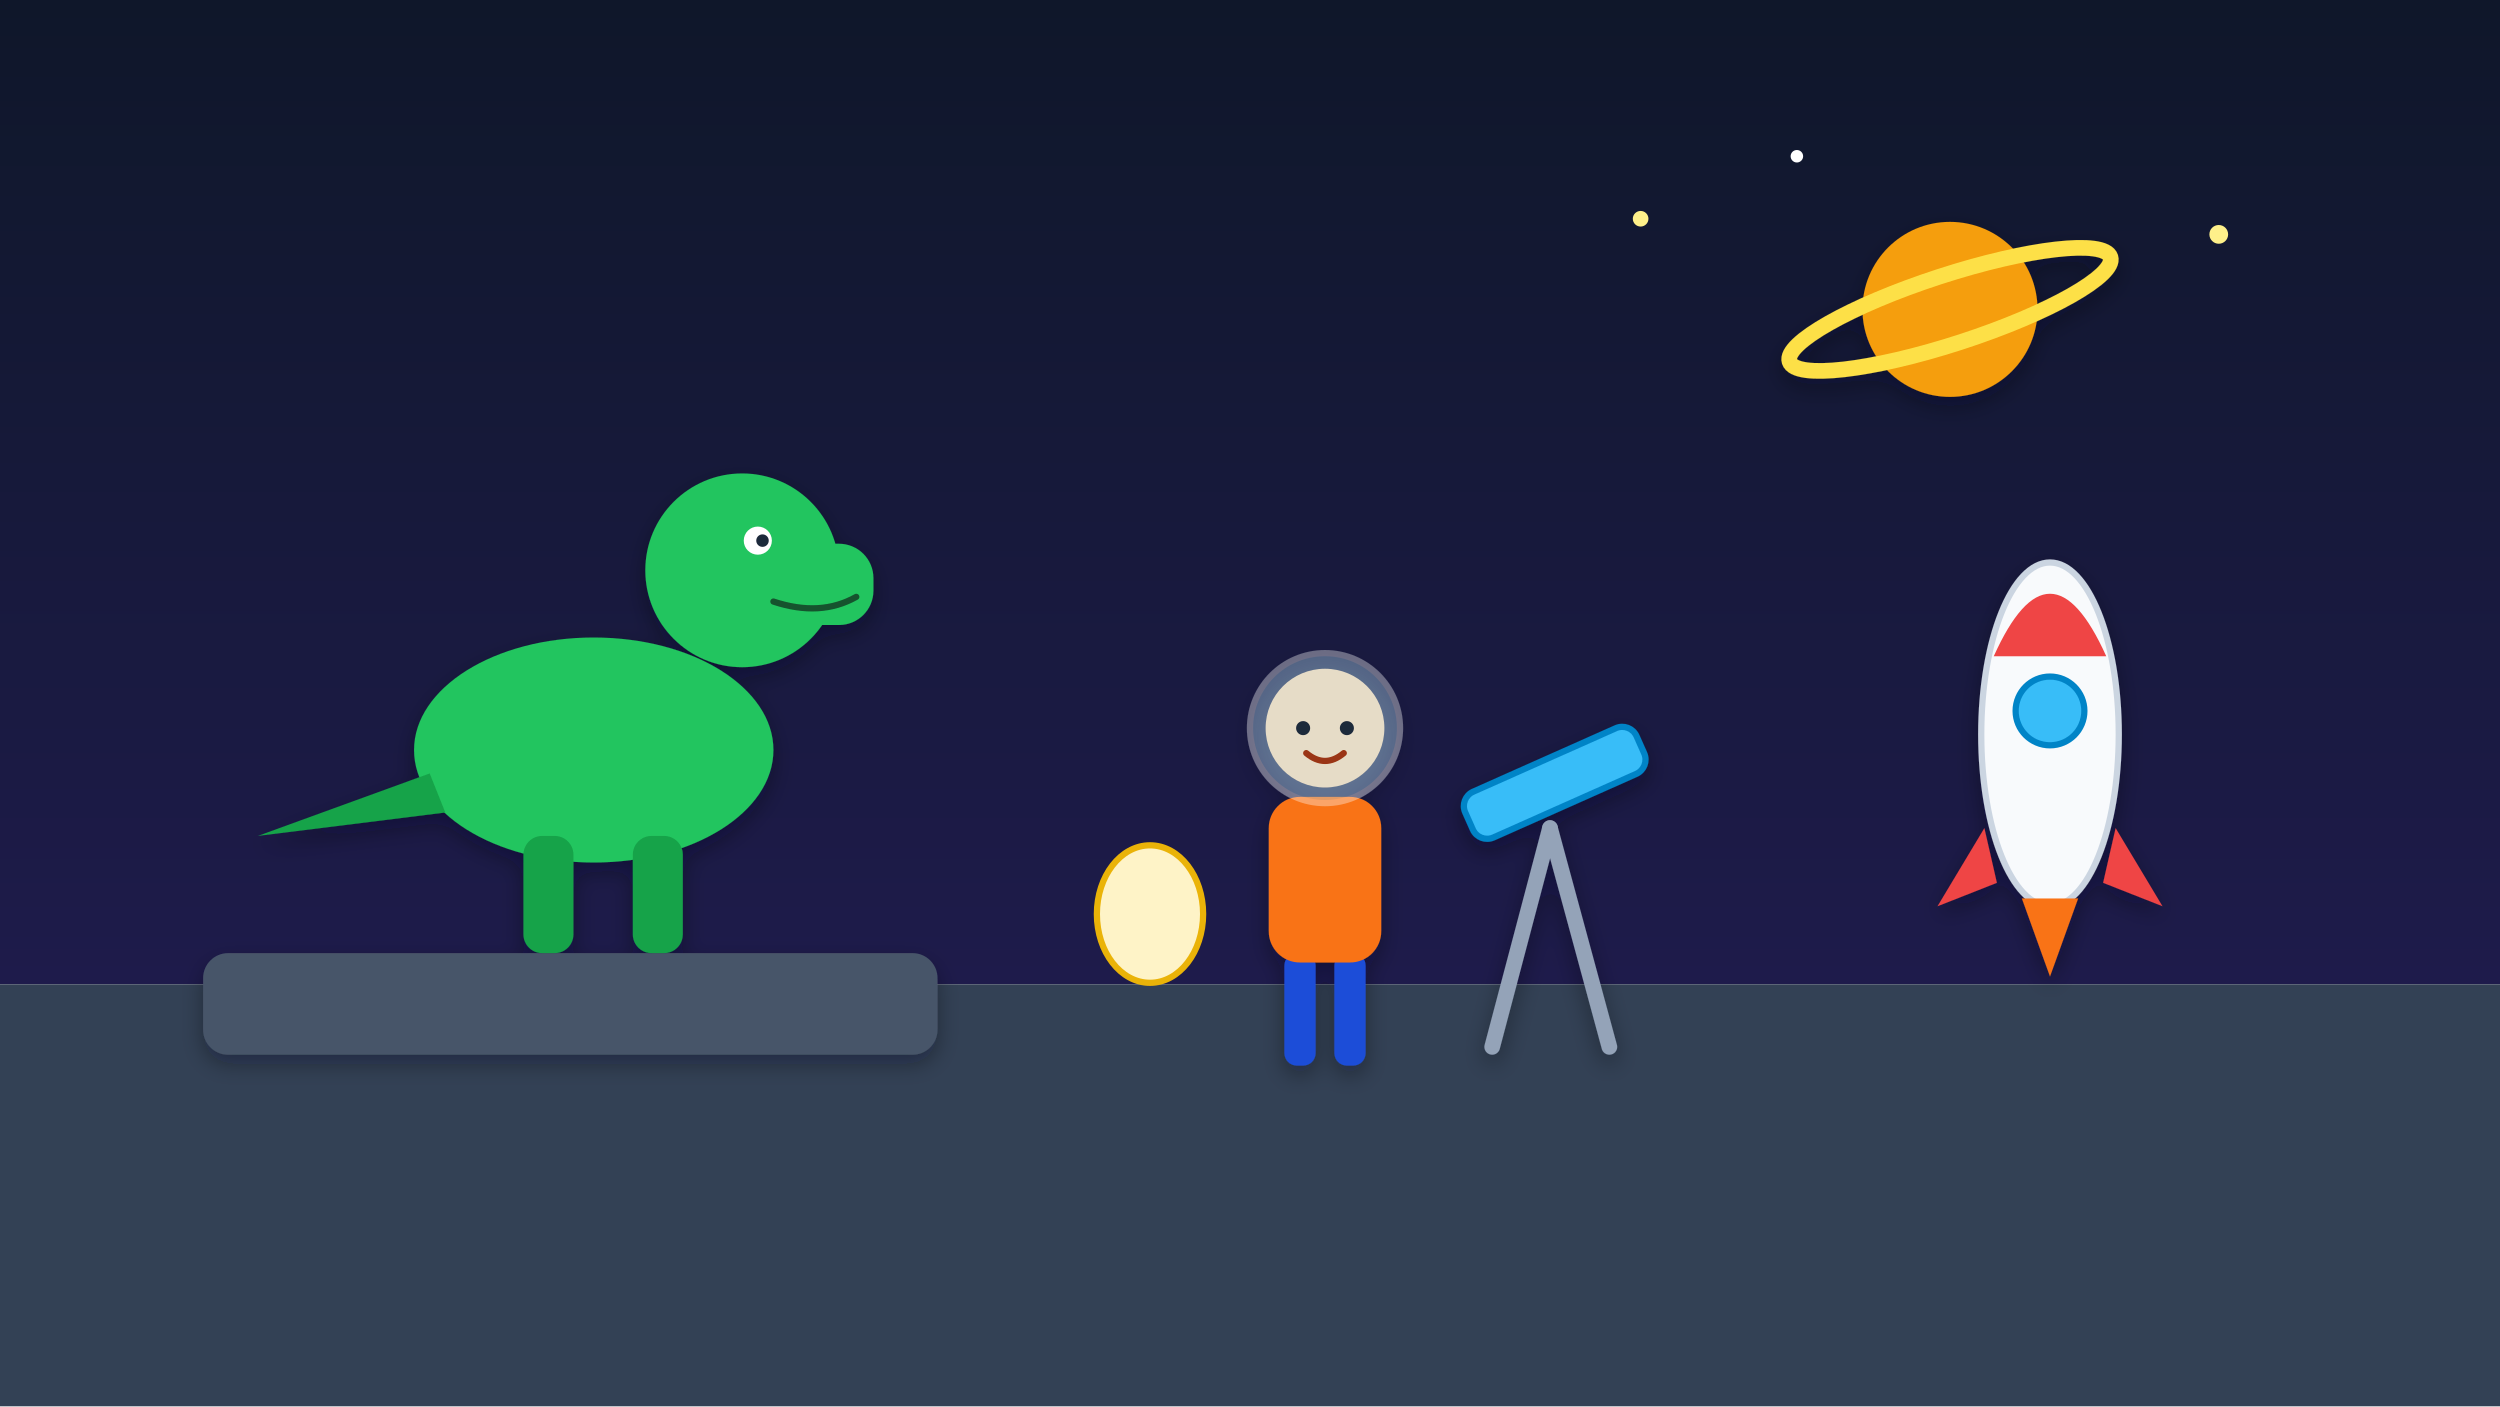
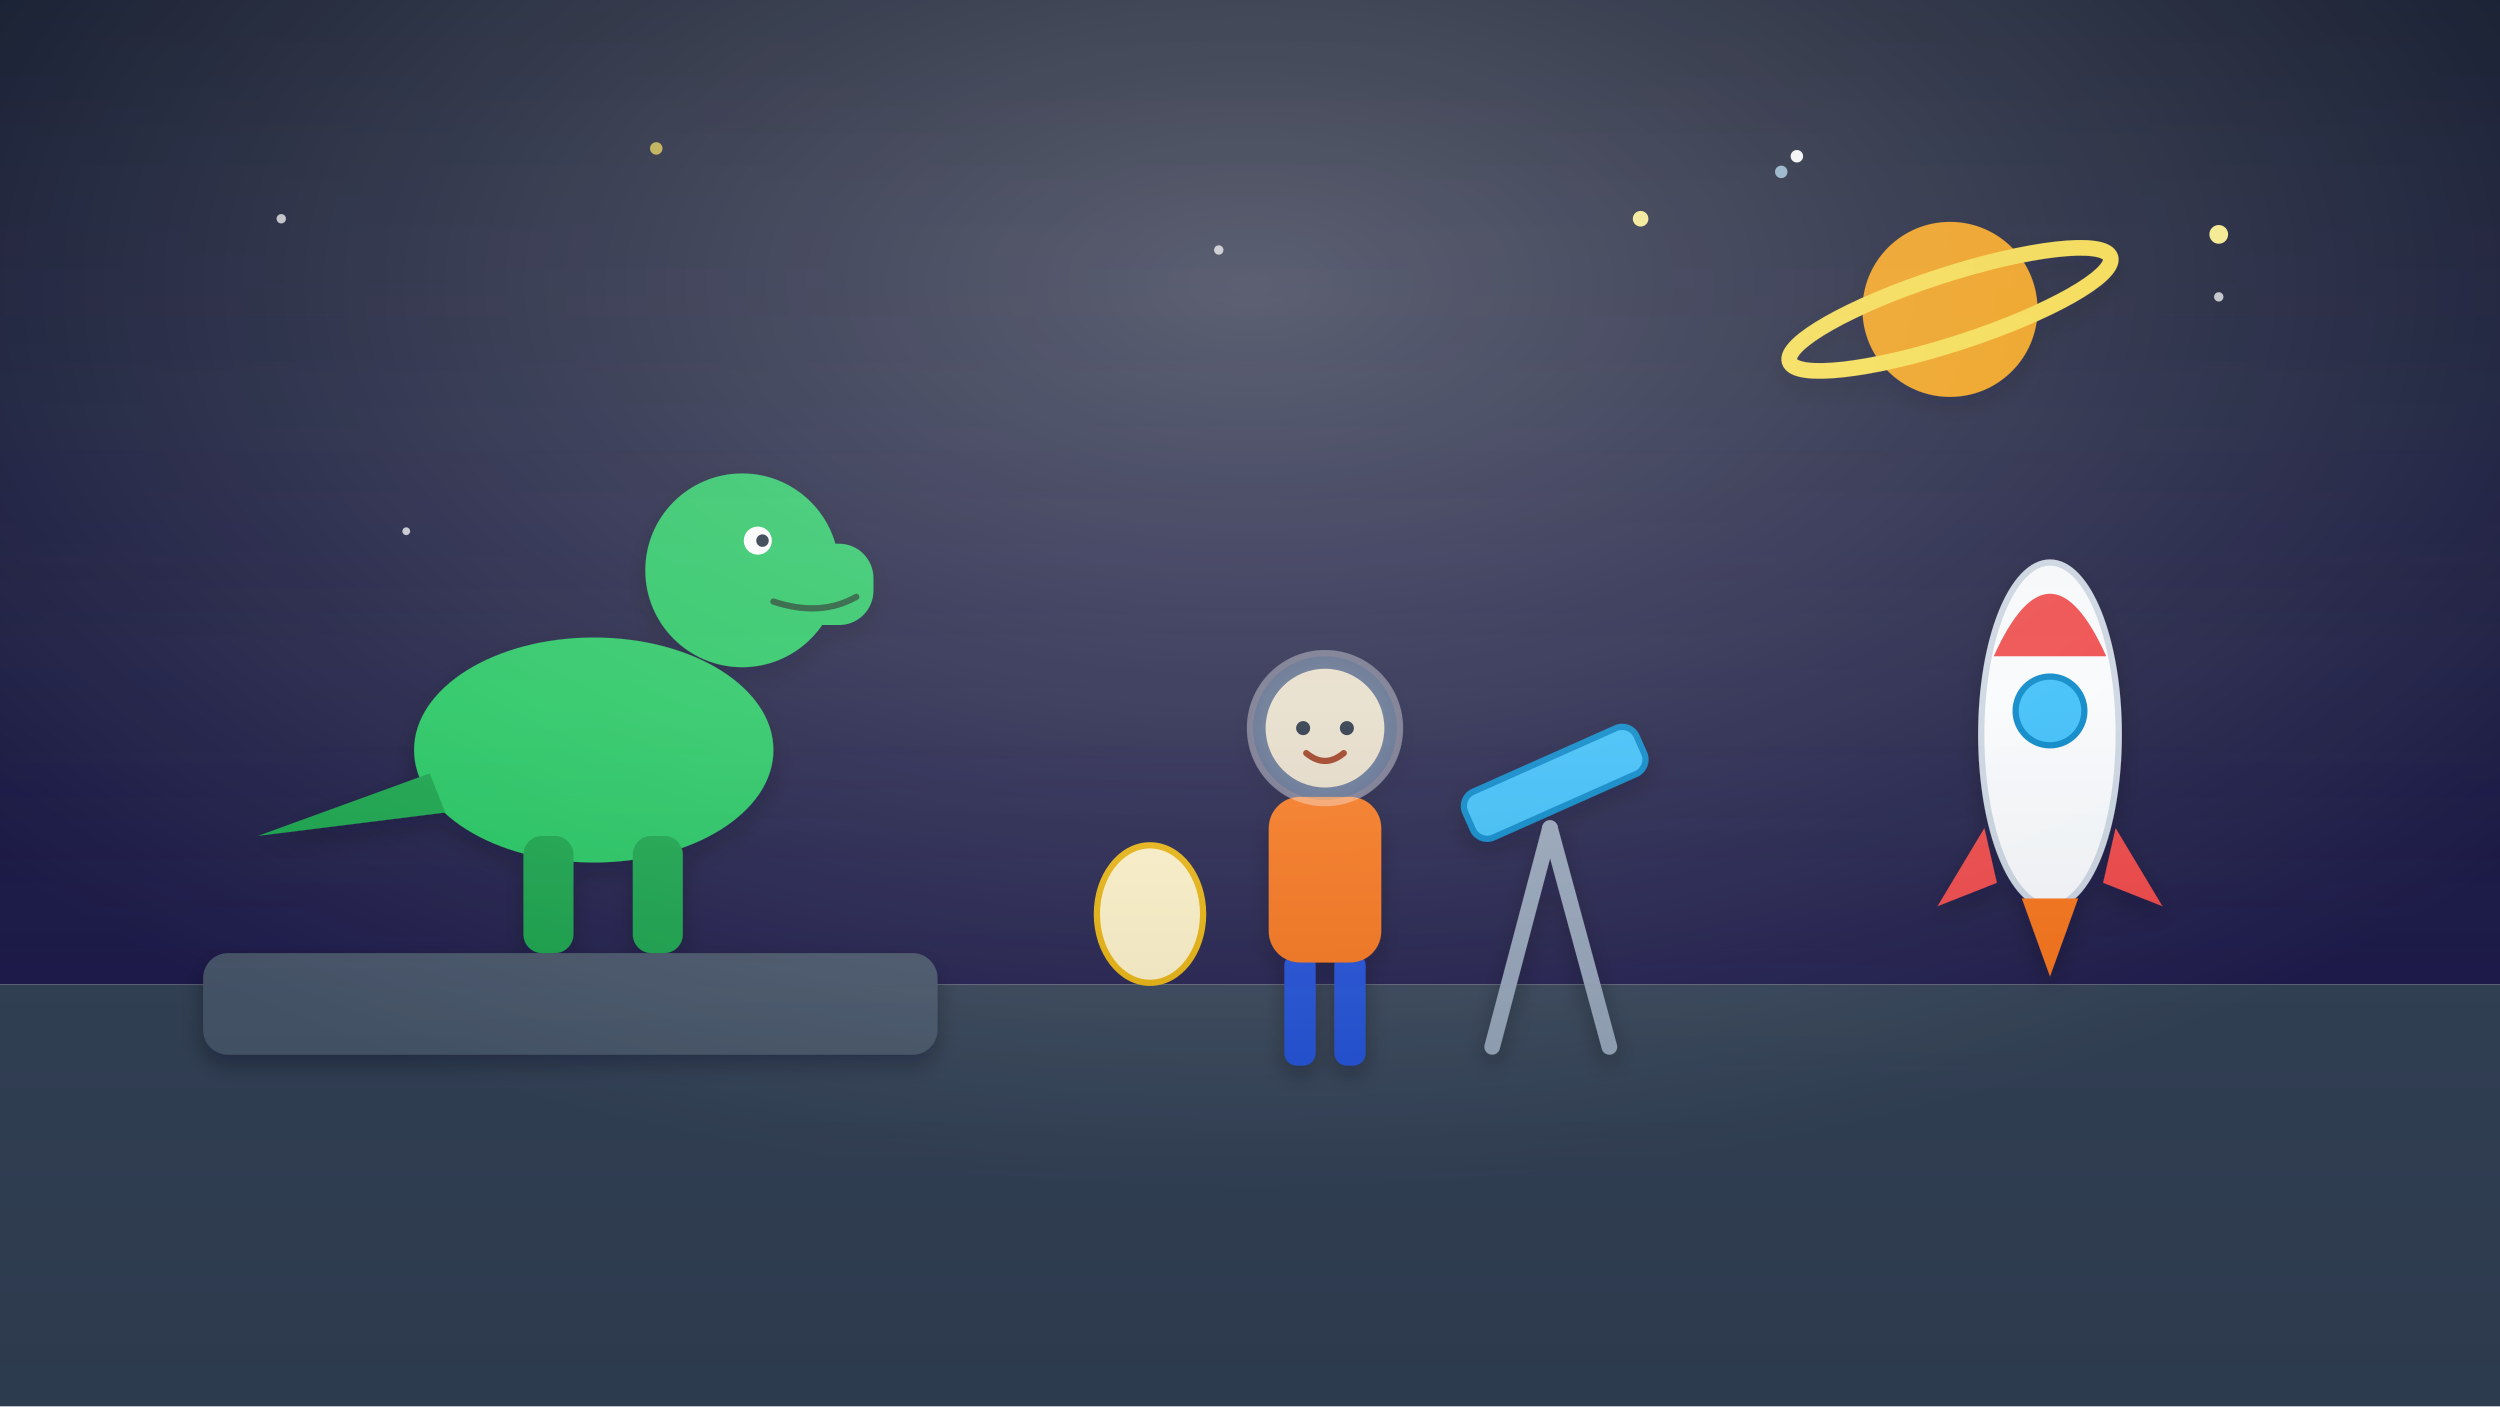
<svg xmlns="http://www.w3.org/2000/svg" viewBox="0 0 1600 900" width="1600" height="900">
  <defs>
    <linearGradient id="musWall" x1="0" y1="0" x2="0" y2="1">
      <stop offset="0%" stop-color="#0f172a" />
      <stop offset="100%" stop-color="#1e1b4b" />
    </linearGradient>
    <filter id="sh11" x="-10%" y="-10%" width="120%" height="120%">
      <feDropShadow dx="0" dy="6" stdDeviation="7" flood-color="#020617" flood-opacity="0.35" />
    </filter>
+     <radialGradient id="sunGlow_scene_dino_space.svg" cx="50%" cy="20%" r="65%">
+       <stop offset="0%" stop-color="#ffffff" stop-opacity="0.32" />
+       <stop offset="100%" stop-color="#ffffff" stop-opacity="0" />
+     </radialGradient>
+     <linearGradient id="vignette_scene_dino_space.svg" x1="0" y1="0" x2="0" y2="1">
+       <stop offset="0%" stop-color="#0f172a" stop-opacity="0.06" />
+       <stop offset="50%" stop-color="#0f172a" stop-opacity="0" />
+       <stop offset="100%" stop-color="#0f172a" stop-opacity="0.16" />
+     </linearGradient>
  </defs>
  <rect width="1600" height="630" fill="url(#musWall)" />
+   <g data-enriched="true" opacity="0.75">
+     <circle cx="180" cy="140" r="3" fill="#fff" />
+     <circle cx="420" cy="95" r="4" fill="#fde047" />
+     <circle cx="780" cy="160" r="3" fill="#fff" />
+     <circle cx="1140" cy="110" r="4" fill="#bae6fd" />
+     <circle cx="1420" cy="190" r="3" fill="#fff" />
+     <circle cx="260" cy="340" r="2.5" fill="#fff" />
+     <circle cx="1320" cy="410" r="3.5" fill="#fde047" />
+   </g>
  <rect y="630" width="1600" height="270" fill="#334155" />
  <circle cx="1050" cy="140" r="5" fill="#fef08a" />
  <circle cx="1150" cy="100" r="4" fill="#ffffff" />
  <circle cx="1420" cy="150" r="6" fill="#fef08a" />
  <g filter="url(#sh11)">
    <circle cx="1248" cy="198" r="56" fill="#f59e0b" />
    <ellipse cx="1248" cy="198" rx="108" ry="22" transform="rotate(-18 1248 198)" fill="none" stroke="#fde047" stroke-width="10" />
  </g>
  <g filter="url(#sh11)" transform="translate(1250, 350)">
    <ellipse cx="62" cy="120" rx="44" ry="110" fill="#f8fafc" stroke="#cbd5e1" stroke-width="4" />
    <path d="M26 70 Q62 -10 98 70 Z" fill="#ef4444" />
    <circle cx="62" cy="105" r="22" fill="#38bdf8" stroke="#0284c7" stroke-width="4" />
    <polygon points="20,180 -10,230 28,215" fill="#ef4444" />
    <polygon points="104,180 134,230 96,215" fill="#ef4444" />
    <polygon points="44,225 80,225 62,275" fill="#f97316" />
  </g>
  <g filter="url(#sh11)">
    <rect x="130" y="610" width="470" height="65" rx="16" fill="#475569" />
    <ellipse cx="380" cy="480" rx="115" ry="72" fill="#22c55e" />
    <path d="M275 495 L165 535 L285 520 Z" fill="#16a34a" />
    <rect x="335" y="535" width="32" height="75" rx="12" fill="#16a34a" />
    <rect x="405" y="535" width="32" height="75" rx="12" fill="#16a34a" />
    <circle cx="475" cy="365" r="62" fill="#22c55e" />
    <rect x="475" y="348" width="84" height="52" rx="22" fill="#22c55e" />
    <circle cx="485" cy="346" r="9" fill="#ffffff" />
    <circle cx="488" cy="346" r="4" fill="#1e293b" />
    <path d="M495 385 Q525 395 548 382" fill="none" stroke="#14532d" stroke-width="4" stroke-linecap="round" />
  </g>
  <ellipse cx="736" cy="585" rx="34" ry="44" fill="#fef3c7" stroke="#eab308" stroke-width="4" />
  <g filter="url(#sh11)">
    <line x1="992" y1="530" x2="955" y2="670" stroke="#94a3b8" stroke-width="10" stroke-linecap="round" />
    <line x1="992" y1="530" x2="1030" y2="670" stroke="#94a3b8" stroke-width="10" stroke-linecap="round" />
    <rect x="935" y="485" width="120" height="32" rx="10" transform="rotate(-24 995 501)" fill="#38bdf8" stroke="#0284c7" stroke-width="4" />
  </g>
  <g filter="url(#sh11)">
    <rect x="822" y="610" width="20" height="72" rx="8" fill="#1d4ed8" />
    <rect x="854" y="610" width="20" height="72" rx="8" fill="#1d4ed8" />
    <rect x="812" y="510" width="72" height="106" rx="20" fill="#f97316" />
    <circle cx="848" cy="466" r="38" fill="#fed7aa" />
    <circle cx="848" cy="466" r="48" fill="#bae6fd" opacity="0.35" stroke="#ffffff" stroke-width="4" />
    <circle cx="834" cy="466" r="4.5" fill="#1e293b" />
    <circle cx="862" cy="466" r="4.5" fill="#1e293b" />
    <path d="M836 482 Q848 492 860 482" fill="none" stroke="#9a3412" stroke-width="4" stroke-linecap="round" />
  </g>
+   <rect width="1600" height="900" fill="url(#sunGlow_scene_dino_space.svg)" pointer-events="none" />
+   <rect width="1600" height="900" fill="url(#vignette_scene_dino_space.svg)" pointer-events="none" />
</svg>
